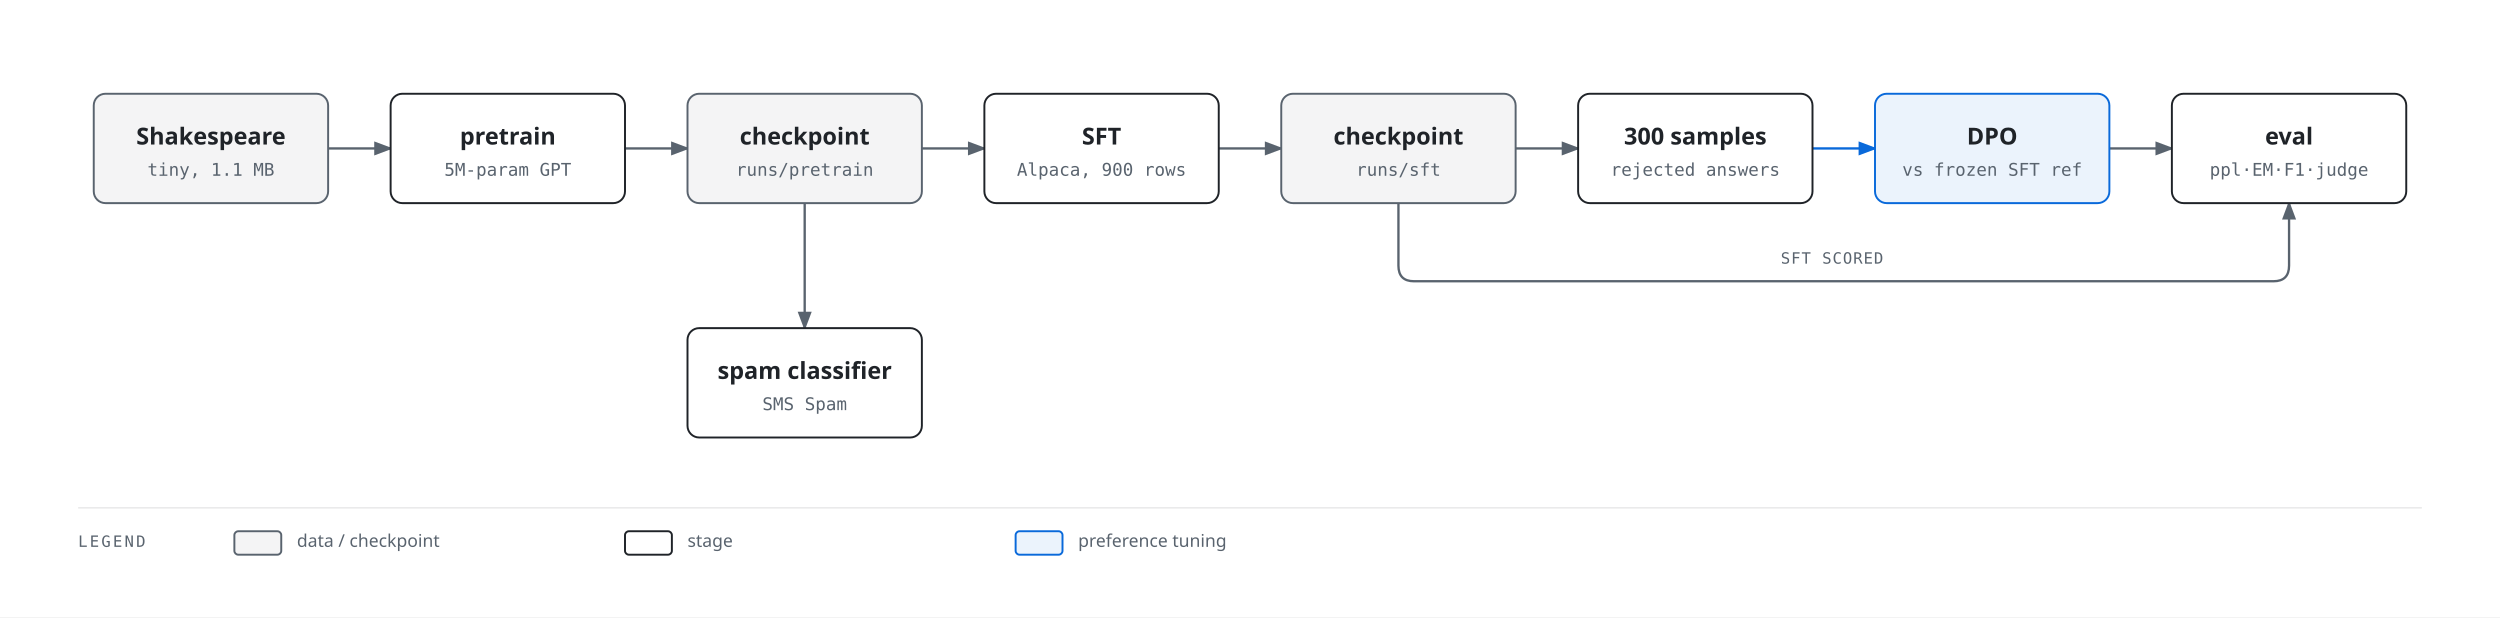
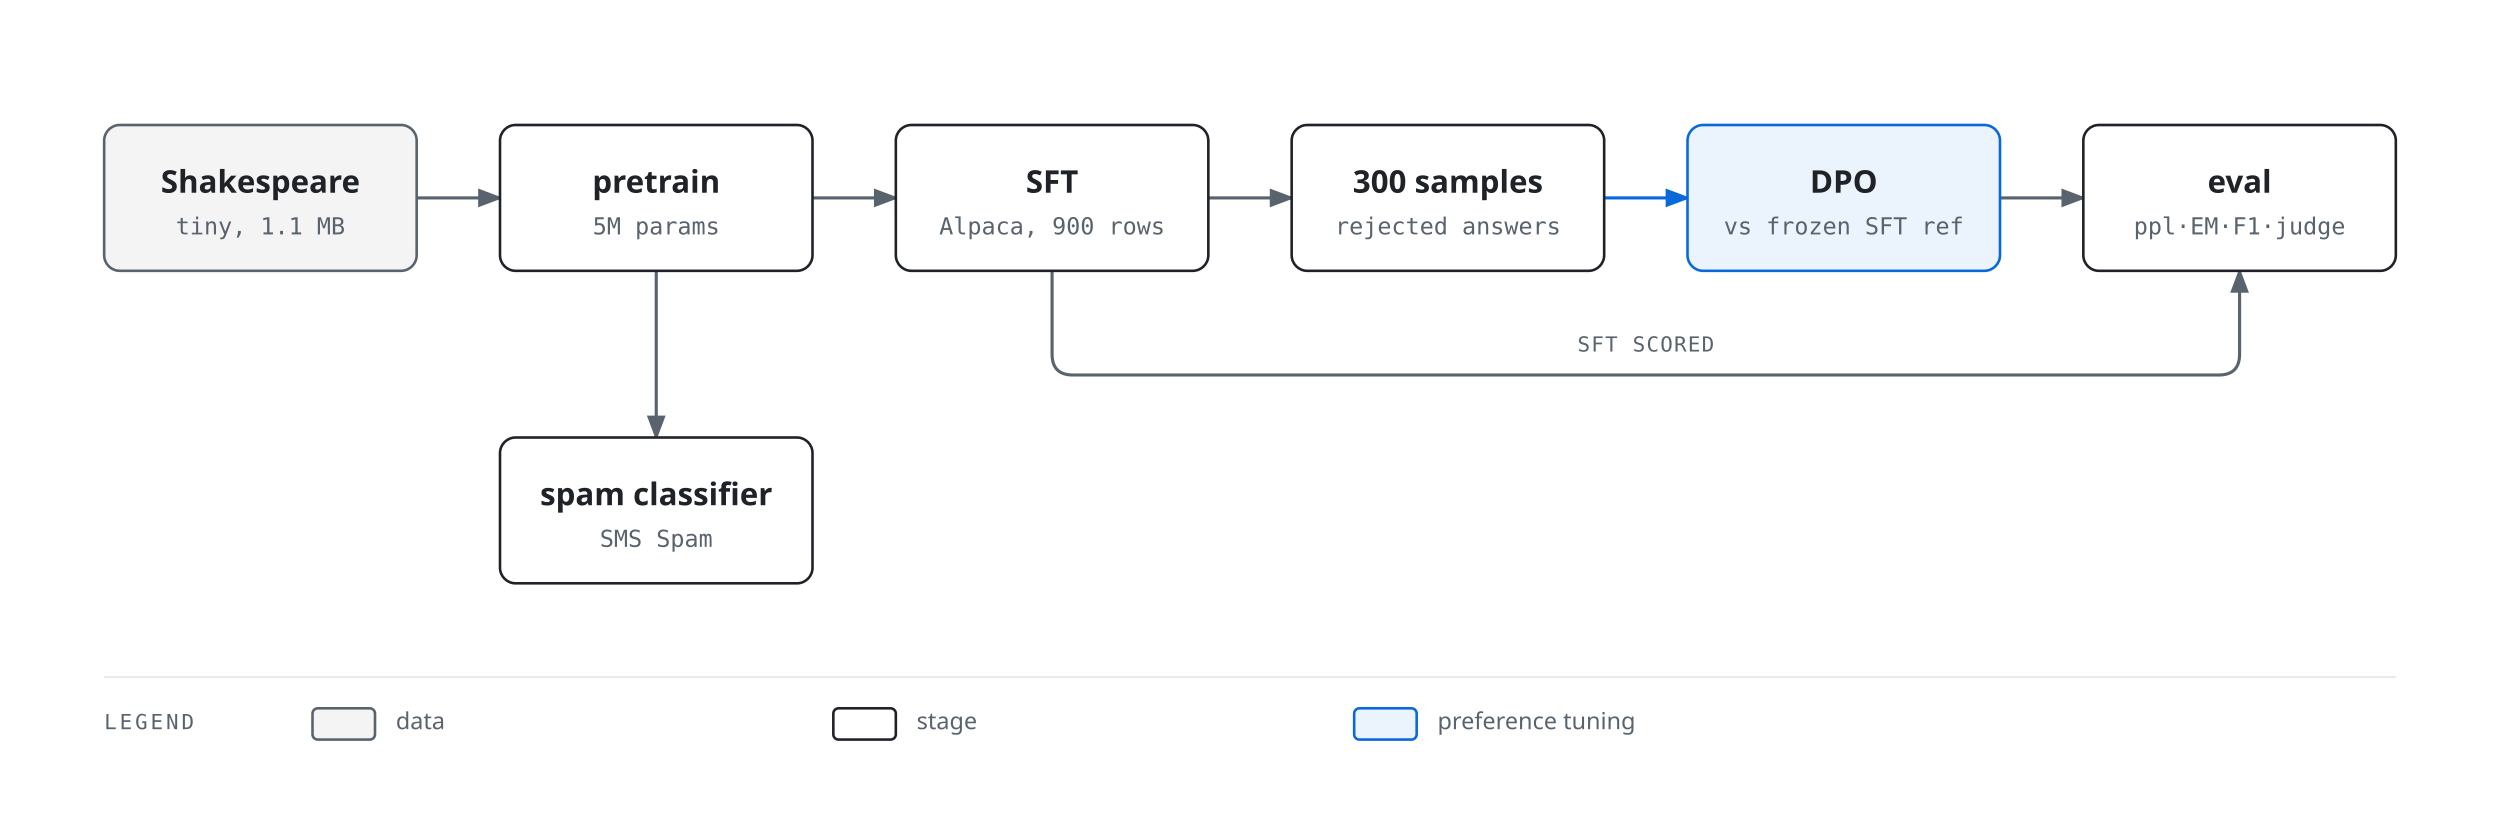
- <svg xmlns="http://www.w3.org/2000/svg" viewBox="0 0 1280 316" role="img" aria-labelledby="minigpt-pipeline-title minigpt-pipeline-desc" id="minigpt-pipeline-root">
+ <svg xmlns="http://www.w3.org/2000/svg" viewBox="0 0 960 316" role="img" aria-labelledby="minigpt-pipeline-title minigpt-pipeline-desc" id="minigpt-pipeline-root">
  <defs>
    <style>#minigpt-pipeline-root { font-family: -apple-system, BlinkMacSystemFont, 'Segoe UI', 'Noto Sans', Helvetica, Arial, sans-serif; color: #1f2328; }
      #minigpt-pipeline-root .diagram-container { width: 100%; overflow-x: auto; }
      @media print {
#minigpt-pipeline-root .diagram-container { overflow-x: visible; }
}</style>
    <marker id="minigpt-pipeline-arrow" markerWidth="8" markerHeight="6" refX="7" refY="3" orient="auto">
      <polygon points="0 0, 8 3, 0 6" fill="#59636e" />
    </marker>
    <marker id="minigpt-pipeline-arrow-accent" markerWidth="8" markerHeight="6" refX="7" refY="3" orient="auto">
      <polygon points="0 0, 8 3, 0 6" fill="#0969da" />
    </marker>
    <marker id="minigpt-pipeline-arrow-link" markerWidth="8" markerHeight="6" refX="7" refY="3" orient="auto">
      <polygon points="0 0, 8 3, 0 6" fill="#0969da" />
    </marker>
  </defs>
  <rect width="100%" height="100%" fill="#ffffff" />
-   <path d="M 168,76 L 200,76" fill="none" stroke="#59636e" stroke-width="1.2" marker-end="url(#minigpt-pipeline-arrow)" />
-   <path d="M 320,76 L 352,76" fill="none" stroke="#59636e" stroke-width="1.2" marker-end="url(#minigpt-pipeline-arrow)" />
-   <path d="M 472,76 L 504,76" fill="none" stroke="#59636e" stroke-width="1.2" marker-end="url(#minigpt-pipeline-arrow)" />
-   <path d="M 624,76 L 656,76" fill="none" stroke="#59636e" stroke-width="1.2" marker-end="url(#minigpt-pipeline-arrow)" />
-   <path d="M 776,76 L 808,76" fill="none" stroke="#59636e" stroke-width="1.2" marker-end="url(#minigpt-pipeline-arrow)" />
-   <path d="M 928,76 L 960,76" fill="none" stroke="#0969da" stroke-width="1.2" marker-end="url(#minigpt-pipeline-arrow-accent)" />
-   <path d="M 1080,76 L 1112,76" fill="none" stroke="#59636e" stroke-width="1.2" marker-end="url(#minigpt-pipeline-arrow)" />
-   <path d="M 412,104 L 412,168" fill="none" stroke="#59636e" stroke-width="1.2" marker-end="url(#minigpt-pipeline-arrow)" />
-   <path d="M 716,104 V 136 Q 716,144 724,144 H 1164 Q 1172,144 1172,136 V 104" fill="none" stroke="#59636e" stroke-width="1.2" marker-end="url(#minigpt-pipeline-arrow)" />
-   <rect x="908" y="126" width="60" height="12" rx="2" fill="#ffffff" />
-   <text x="938" y="135" fill="#59636e" font-size="8" font-family="ui-monospace, SFMono-Regular, 'SF Mono', Menlo, Consolas, monospace" text-anchor="middle" letter-spacing="0.06em">SFT SCORED</text>
-   <rect x="48" y="48" width="120" height="56" rx="6" fill="#ffffff" />
-   <rect x="48" y="48" width="120" height="56" rx="6" fill="#1f2328" stroke="#59636e" stroke-width="1" fill-opacity="0.05" />
-   <text x="108" y="74" fill="#1f2328" font-size="12" font-weight="600" font-family="-apple-system, BlinkMacSystemFont, 'Segoe UI', 'Noto Sans', Helvetica, Arial, sans-serif" text-anchor="middle">Shakespeare</text>
-   <text x="108" y="90" fill="#59636e" font-size="9" font-family="ui-monospace, SFMono-Regular, 'SF Mono', Menlo, Consolas, monospace" text-anchor="middle">tiny, 1.1 MB</text>
-   <rect x="200" y="48" width="120" height="56" rx="6" fill="#ffffff" />
-   <rect x="200" y="48" width="120" height="56" rx="6" fill="#ffffff" stroke="#1f2328" stroke-width="1" />
-   <text x="260" y="74" fill="#1f2328" font-size="12" font-weight="600" font-family="-apple-system, BlinkMacSystemFont, 'Segoe UI', 'Noto Sans', Helvetica, Arial, sans-serif" text-anchor="middle">pretrain</text>
-   <text x="260" y="90" fill="#59636e" font-size="9" font-family="ui-monospace, SFMono-Regular, 'SF Mono', Menlo, Consolas, monospace" text-anchor="middle">5M-param GPT</text>
-   <rect x="352" y="48" width="120" height="56" rx="6" fill="#ffffff" />
-   <rect x="352" y="48" width="120" height="56" rx="6" fill="#1f2328" stroke="#59636e" stroke-width="1" fill-opacity="0.05" />
-   <text x="412" y="74" fill="#1f2328" font-size="12" font-weight="600" font-family="-apple-system, BlinkMacSystemFont, 'Segoe UI', 'Noto Sans', Helvetica, Arial, sans-serif" text-anchor="middle">checkpoint</text>
-   <text x="412" y="90" fill="#59636e" font-size="9" font-family="ui-monospace, SFMono-Regular, 'SF Mono', Menlo, Consolas, monospace" text-anchor="middle">runs/pretrain</text>
-   <rect x="504" y="48" width="120" height="56" rx="6" fill="#ffffff" />
-   <rect x="504" y="48" width="120" height="56" rx="6" fill="#ffffff" stroke="#1f2328" stroke-width="1" />
-   <text x="564" y="74" fill="#1f2328" font-size="12" font-weight="600" font-family="-apple-system, BlinkMacSystemFont, 'Segoe UI', 'Noto Sans', Helvetica, Arial, sans-serif" text-anchor="middle">SFT</text>
-   <text x="564" y="90" fill="#59636e" font-size="9" font-family="ui-monospace, SFMono-Regular, 'SF Mono', Menlo, Consolas, monospace" text-anchor="middle">Alpaca, 900 rows</text>
-   <rect x="656" y="48" width="120" height="56" rx="6" fill="#ffffff" />
-   <rect x="656" y="48" width="120" height="56" rx="6" fill="#1f2328" stroke="#59636e" stroke-width="1" fill-opacity="0.05" />
-   <text x="716" y="74" fill="#1f2328" font-size="12" font-weight="600" font-family="-apple-system, BlinkMacSystemFont, 'Segoe UI', 'Noto Sans', Helvetica, Arial, sans-serif" text-anchor="middle">checkpoint</text>
-   <text x="716" y="90" fill="#59636e" font-size="9" font-family="ui-monospace, SFMono-Regular, 'SF Mono', Menlo, Consolas, monospace" text-anchor="middle">runs/sft</text>
-   <rect x="808" y="48" width="120" height="56" rx="6" fill="#ffffff" />
-   <rect x="808" y="48" width="120" height="56" rx="6" fill="#ffffff" stroke="#1f2328" stroke-width="1" />
-   <text x="868" y="74" fill="#1f2328" font-size="12" font-weight="600" font-family="-apple-system, BlinkMacSystemFont, 'Segoe UI', 'Noto Sans', Helvetica, Arial, sans-serif" text-anchor="middle">300 samples</text>
-   <text x="868" y="90" fill="#59636e" font-size="9" font-family="ui-monospace, SFMono-Regular, 'SF Mono', Menlo, Consolas, monospace" text-anchor="middle">rejected answers</text>
-   <rect x="960" y="48" width="120" height="56" rx="6" fill="#ffffff" />
-   <rect x="960" y="48" width="120" height="56" rx="6" fill="#0969da" stroke="#0969da" stroke-width="1" fill-opacity="0.08" />
-   <text x="1020" y="74" fill="#1f2328" font-size="12" font-weight="600" font-family="-apple-system, BlinkMacSystemFont, 'Segoe UI', 'Noto Sans', Helvetica, Arial, sans-serif" text-anchor="middle">DPO</text>
-   <text x="1020" y="90" fill="#59636e" font-size="9" font-family="ui-monospace, SFMono-Regular, 'SF Mono', Menlo, Consolas, monospace" text-anchor="middle">vs frozen SFT ref</text>
-   <rect x="1112" y="48" width="120" height="56" rx="6" fill="#ffffff" />
-   <rect x="1112" y="48" width="120" height="56" rx="6" fill="#ffffff" stroke="#1f2328" stroke-width="1" />
-   <text x="1172" y="74" fill="#1f2328" font-size="12" font-weight="600" font-family="-apple-system, BlinkMacSystemFont, 'Segoe UI', 'Noto Sans', Helvetica, Arial, sans-serif" text-anchor="middle">eval</text>
-   <text x="1172" y="90" fill="#59636e" font-size="9" font-family="ui-monospace, SFMono-Regular, 'SF Mono', Menlo, Consolas, monospace" text-anchor="middle">ppl·EM·F1·judge</text>
-   <rect x="352" y="168" width="120" height="56" rx="6" fill="#ffffff" />
-   <rect x="352" y="168" width="120" height="56" rx="6" fill="#ffffff" stroke="#1f2328" stroke-width="1" />
-   <text x="412" y="194" fill="#1f2328" font-size="12" font-weight="600" font-family="-apple-system, BlinkMacSystemFont, 'Segoe UI', 'Noto Sans', Helvetica, Arial, sans-serif" text-anchor="middle">spam classifier</text>
-   <text x="412" y="210" fill="#59636e" font-size="9" font-family="ui-monospace, SFMono-Regular, 'SF Mono', Menlo, Consolas, monospace" text-anchor="middle">SMS Spam</text>
-   <line x1="40" y1="260" x2="1240" y2="260" stroke="#1f2328" stroke-width="0.8" stroke-opacity="0.10" />
+   <path d="M 160,76 L 192,76" fill="none" stroke="#59636e" stroke-width="1.2" marker-end="url(#minigpt-pipeline-arrow)" />
+   <path d="M 312,76 L 344,76" fill="none" stroke="#59636e" stroke-width="1.2" marker-end="url(#minigpt-pipeline-arrow)" />
+   <path d="M 464,76 L 496,76" fill="none" stroke="#59636e" stroke-width="1.2" marker-end="url(#minigpt-pipeline-arrow)" />
+   <path d="M 616,76 L 648,76" fill="none" stroke="#0969da" stroke-width="1.2" marker-end="url(#minigpt-pipeline-arrow-accent)" />
+   <path d="M 768,76 L 800,76" fill="none" stroke="#59636e" stroke-width="1.2" marker-end="url(#minigpt-pipeline-arrow)" />
+   <path d="M 252,104 L 252,168" fill="none" stroke="#59636e" stroke-width="1.2" marker-end="url(#minigpt-pipeline-arrow)" />
+   <path d="M 404,104 V 136 Q 404,144 412,144 H 852 Q 860,144 860,136 V 104" fill="none" stroke="#59636e" stroke-width="1.2" marker-end="url(#minigpt-pipeline-arrow)" />
+   <rect x="602" y="126" width="60" height="12" rx="2" fill="#ffffff" />
+   <text x="632" y="135" fill="#59636e" font-size="8" font-family="ui-monospace, SFMono-Regular, 'SF Mono', Menlo, Consolas, monospace" text-anchor="middle" letter-spacing="0.06em">SFT SCORED</text>
+   <rect x="40" y="48" width="120" height="56" rx="6" fill="#ffffff" />
+   <rect x="40" y="48" width="120" height="56" rx="6" fill="#1f2328" stroke="#59636e" stroke-width="1" fill-opacity="0.05" />
+   <text x="100" y="74" fill="#1f2328" font-size="12" font-weight="600" font-family="-apple-system, BlinkMacSystemFont, 'Segoe UI', 'Noto Sans', Helvetica, Arial, sans-serif" text-anchor="middle">Shakespeare</text>
+   <text x="100" y="90" fill="#59636e" font-size="9" font-family="ui-monospace, SFMono-Regular, 'SF Mono', Menlo, Consolas, monospace" text-anchor="middle">tiny, 1.1 MB</text>
+   <rect x="192" y="48" width="120" height="56" rx="6" fill="#ffffff" />
+   <rect x="192" y="48" width="120" height="56" rx="6" fill="#ffffff" stroke="#1f2328" stroke-width="1" />
+   <text x="252" y="74" fill="#1f2328" font-size="12" font-weight="600" font-family="-apple-system, BlinkMacSystemFont, 'Segoe UI', 'Noto Sans', Helvetica, Arial, sans-serif" text-anchor="middle">pretrain</text>
+   <text x="252" y="90" fill="#59636e" font-size="9" font-family="ui-monospace, SFMono-Regular, 'SF Mono', Menlo, Consolas, monospace" text-anchor="middle">5M params</text>
+   <rect x="344" y="48" width="120" height="56" rx="6" fill="#ffffff" />
+   <rect x="344" y="48" width="120" height="56" rx="6" fill="#ffffff" stroke="#1f2328" stroke-width="1" />
+   <text x="404" y="74" fill="#1f2328" font-size="12" font-weight="600" font-family="-apple-system, BlinkMacSystemFont, 'Segoe UI', 'Noto Sans', Helvetica, Arial, sans-serif" text-anchor="middle">SFT</text>
+   <text x="404" y="90" fill="#59636e" font-size="9" font-family="ui-monospace, SFMono-Regular, 'SF Mono', Menlo, Consolas, monospace" text-anchor="middle">Alpaca, 900 rows</text>
+   <rect x="496" y="48" width="120" height="56" rx="6" fill="#ffffff" />
+   <rect x="496" y="48" width="120" height="56" rx="6" fill="#ffffff" stroke="#1f2328" stroke-width="1" />
+   <text x="556" y="74" fill="#1f2328" font-size="12" font-weight="600" font-family="-apple-system, BlinkMacSystemFont, 'Segoe UI', 'Noto Sans', Helvetica, Arial, sans-serif" text-anchor="middle">300 samples</text>
+   <text x="556" y="90" fill="#59636e" font-size="9" font-family="ui-monospace, SFMono-Regular, 'SF Mono', Menlo, Consolas, monospace" text-anchor="middle">rejected answers</text>
+   <rect x="648" y="48" width="120" height="56" rx="6" fill="#ffffff" />
+   <rect x="648" y="48" width="120" height="56" rx="6" fill="#0969da" stroke="#0969da" stroke-width="1" fill-opacity="0.08" />
+   <text x="708" y="74" fill="#1f2328" font-size="12" font-weight="600" font-family="-apple-system, BlinkMacSystemFont, 'Segoe UI', 'Noto Sans', Helvetica, Arial, sans-serif" text-anchor="middle">DPO</text>
+   <text x="708" y="90" fill="#59636e" font-size="9" font-family="ui-monospace, SFMono-Regular, 'SF Mono', Menlo, Consolas, monospace" text-anchor="middle">vs frozen SFT ref</text>
+   <rect x="800" y="48" width="120" height="56" rx="6" fill="#ffffff" />
+   <rect x="800" y="48" width="120" height="56" rx="6" fill="#ffffff" stroke="#1f2328" stroke-width="1" />
+   <text x="860" y="74" fill="#1f2328" font-size="12" font-weight="600" font-family="-apple-system, BlinkMacSystemFont, 'Segoe UI', 'Noto Sans', Helvetica, Arial, sans-serif" text-anchor="middle">eval</text>
+   <text x="860" y="90" fill="#59636e" font-size="9" font-family="ui-monospace, SFMono-Regular, 'SF Mono', Menlo, Consolas, monospace" text-anchor="middle">ppl·EM·F1·judge</text>
+   <rect x="192" y="168" width="120" height="56" rx="6" fill="#ffffff" />
+   <rect x="192" y="168" width="120" height="56" rx="6" fill="#ffffff" stroke="#1f2328" stroke-width="1" />
+   <text x="252" y="194" fill="#1f2328" font-size="12" font-weight="600" font-family="-apple-system, BlinkMacSystemFont, 'Segoe UI', 'Noto Sans', Helvetica, Arial, sans-serif" text-anchor="middle">spam classifier</text>
+   <text x="252" y="210" fill="#59636e" font-size="9" font-family="ui-monospace, SFMono-Regular, 'SF Mono', Menlo, Consolas, monospace" text-anchor="middle">SMS Spam</text>
+   <line x1="40" y1="260" x2="920" y2="260" stroke="#1f2328" stroke-width="0.8" stroke-opacity="0.10" />
  <text x="40" y="280" fill="#59636e" font-size="8" font-family="ui-monospace, SFMono-Regular, 'SF Mono', Menlo, Consolas, monospace" letter-spacing="0.14em">LEGEND</text>
  <rect x="120" y="272" width="24" height="12" rx="2" fill="#1f2328" stroke="#59636e" stroke-width="1" fill-opacity="0.05" />
-   <text x="152" y="280" fill="#59636e" font-size="9" font-family="-apple-system, BlinkMacSystemFont, 'Segoe UI', 'Noto Sans', Helvetica, Arial, sans-serif">data / checkpoint</text>
+   <text x="152" y="280" fill="#59636e" font-size="9" font-family="-apple-system, BlinkMacSystemFont, 'Segoe UI', 'Noto Sans', Helvetica, Arial, sans-serif">data</text>
  <rect x="320" y="272" width="24" height="12" rx="2" fill="#ffffff" stroke="#1f2328" stroke-width="1" />
  <text x="352" y="280" fill="#59636e" font-size="9" font-family="-apple-system, BlinkMacSystemFont, 'Segoe UI', 'Noto Sans', Helvetica, Arial, sans-serif">stage</text>
  <rect x="520" y="272" width="24" height="12" rx="2" fill="#0969da" stroke="#0969da" stroke-width="1" fill-opacity="0.08" />
  <text x="552" y="280" fill="#59636e" font-size="9" font-family="-apple-system, BlinkMacSystemFont, 'Segoe UI', 'Noto Sans', Helvetica, Arial, sans-serif">preference tuning</text>
</svg>
